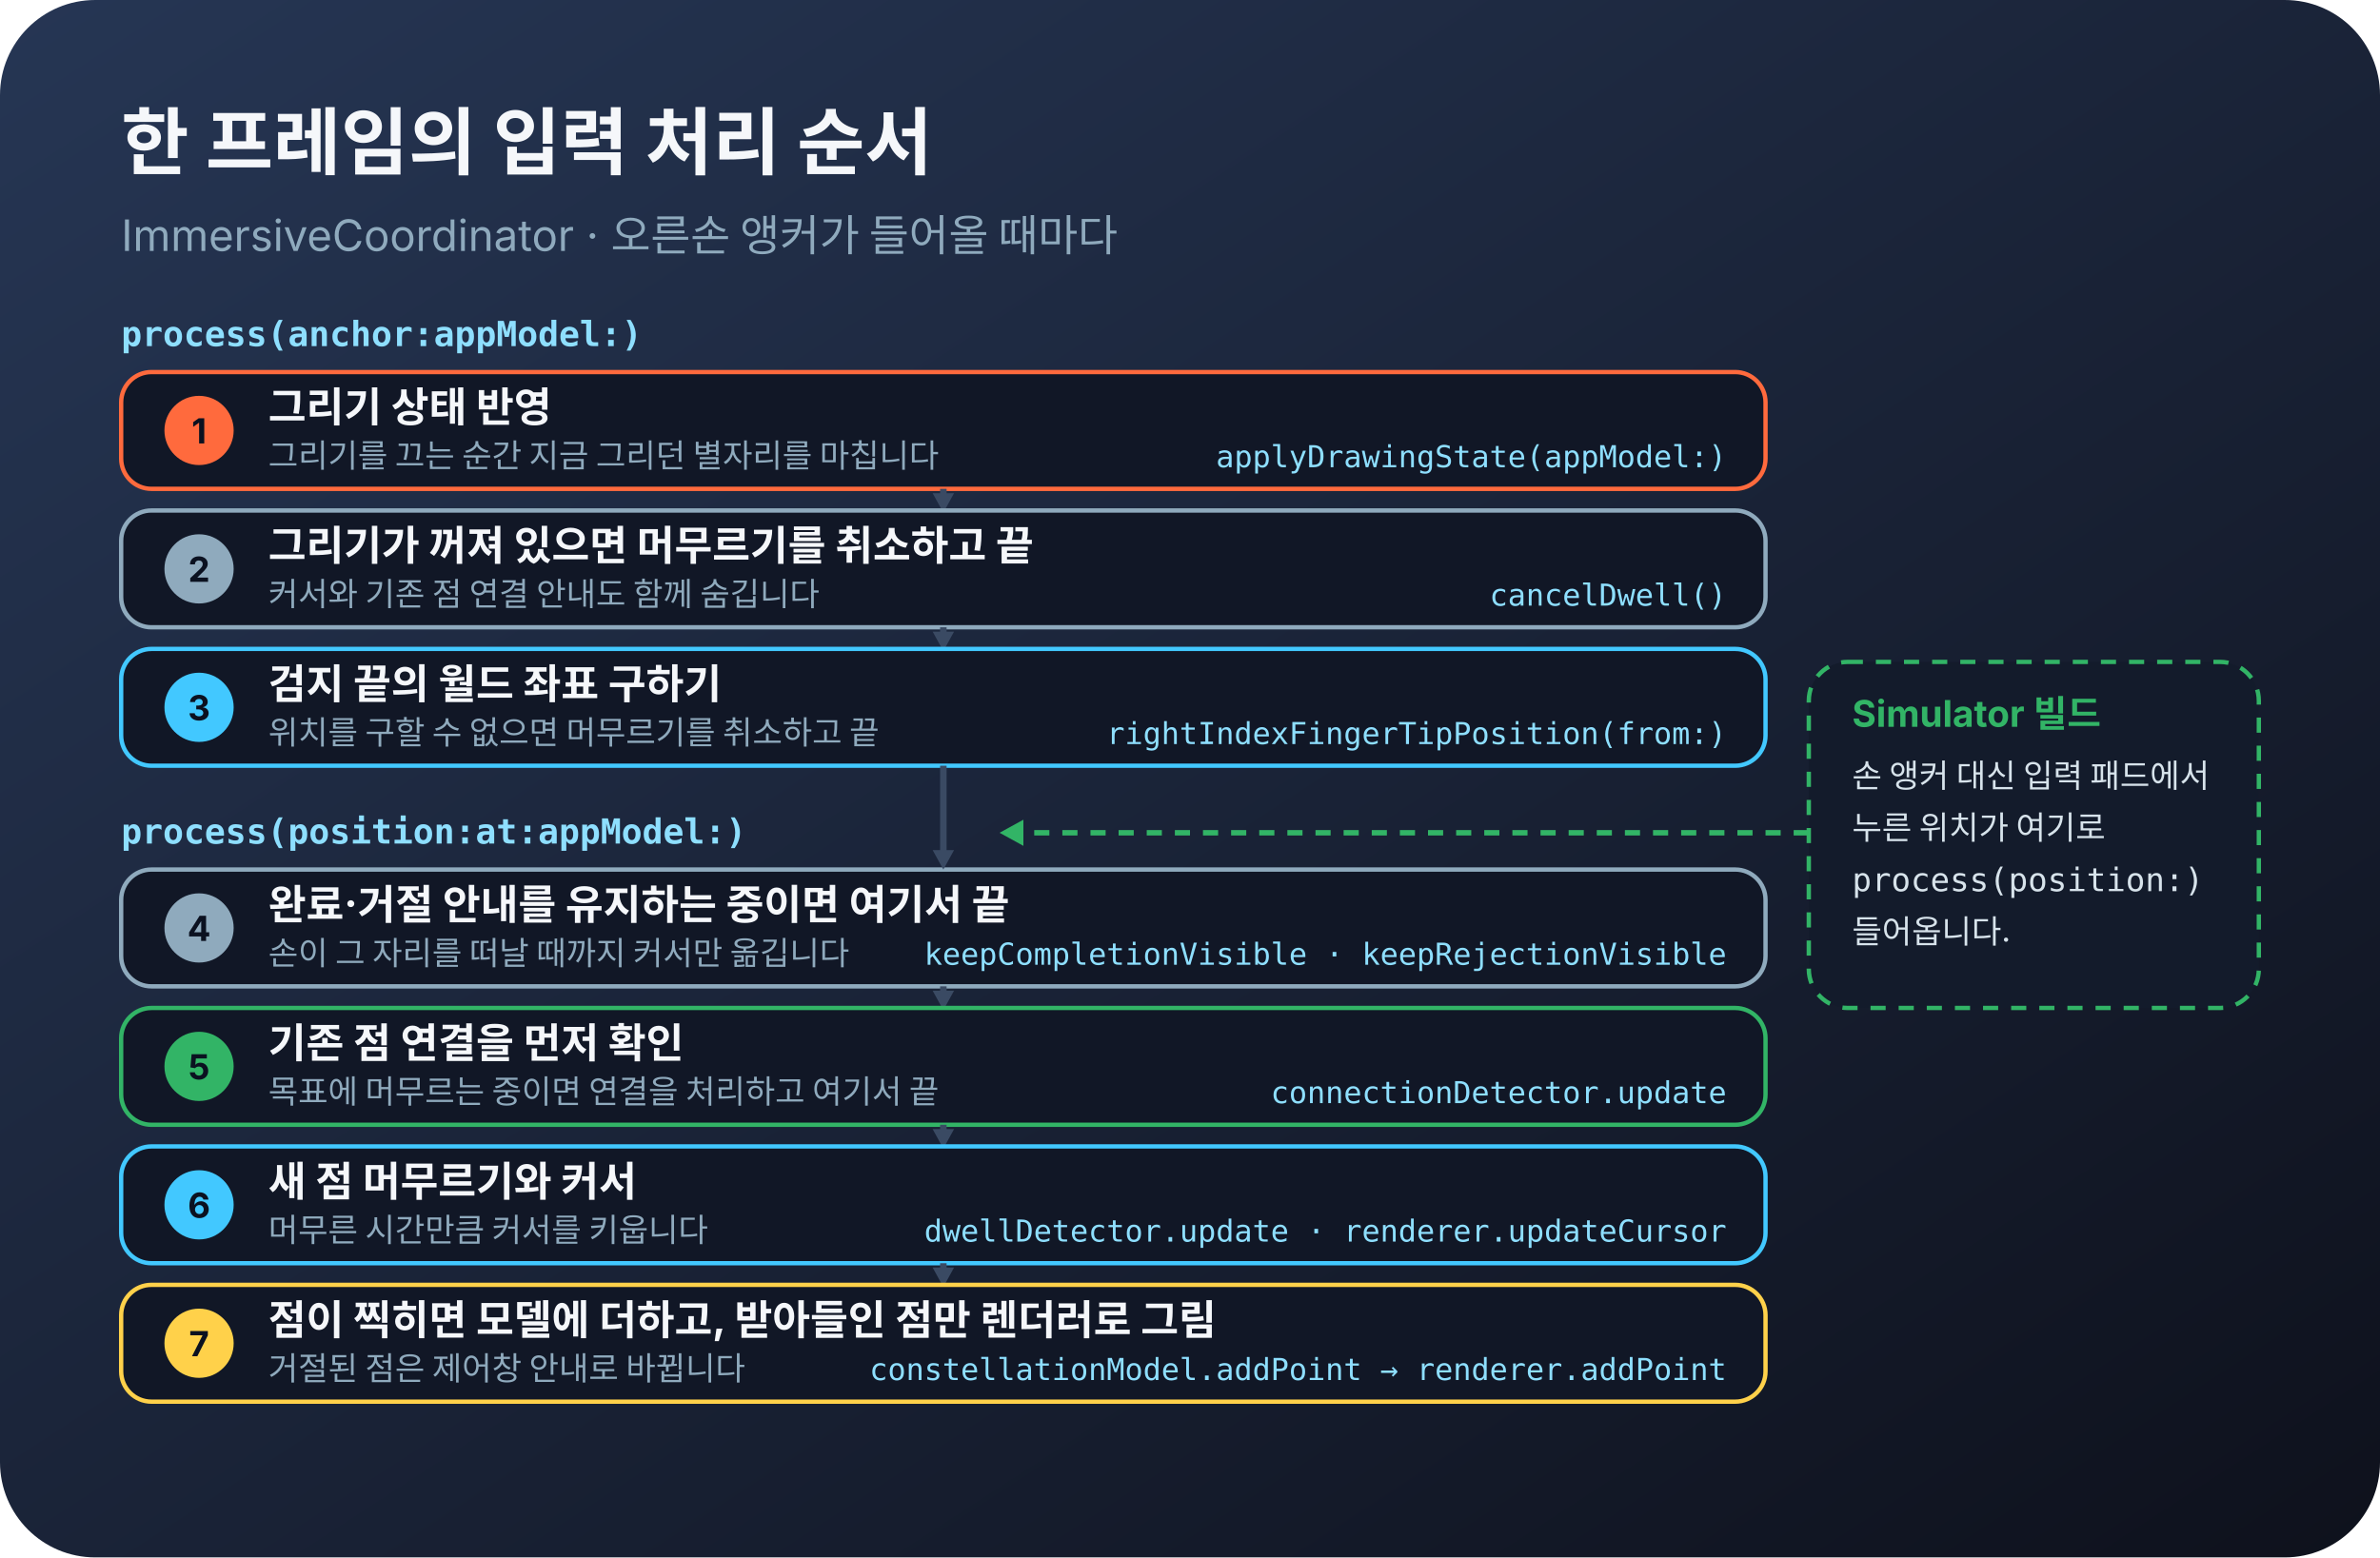
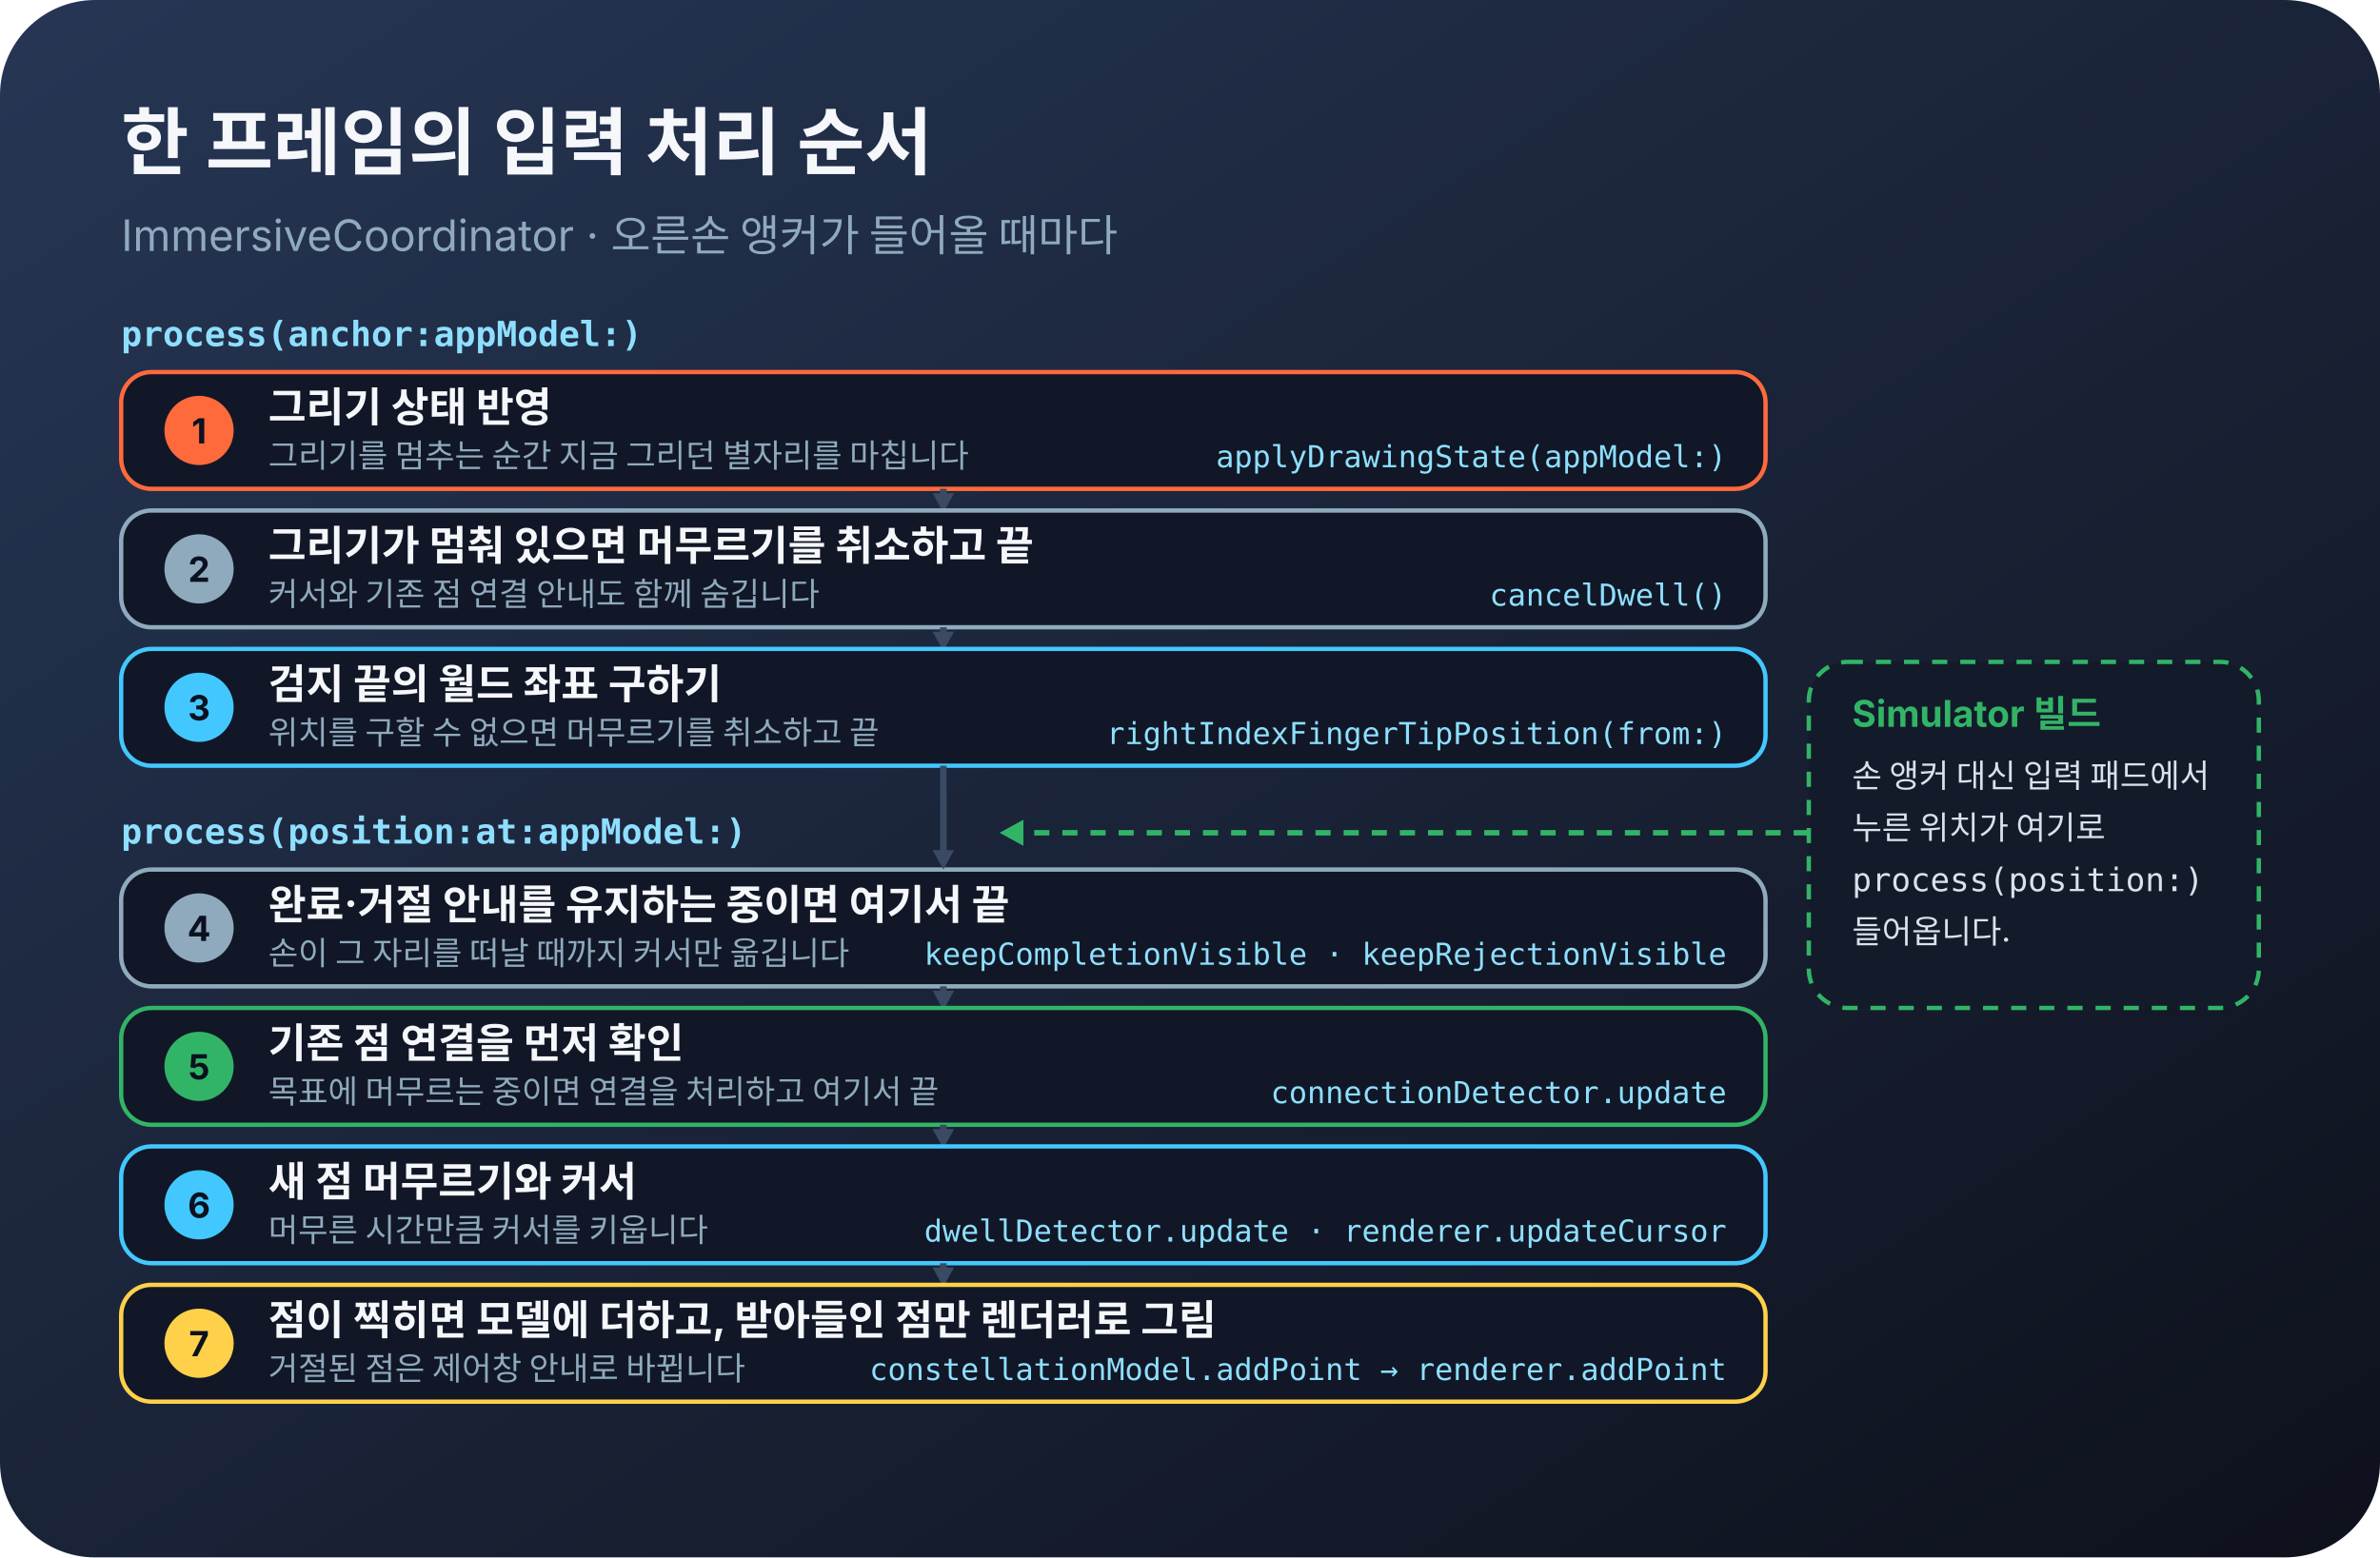
<svg xmlns="http://www.w3.org/2000/svg" width="1100" height="720" viewBox="0 0 1100 720" role="img" aria-labelledby="t d">
  <defs>
    <linearGradient id="bg" x1="0" y1="0" x2="1" y2="1">
      <stop stop-color="#263654" />
      <stop offset="1" stop-color="#0e111c" />
    </linearGradient>
    <linearGradient id="glass" x1="0" y1="0" x2="1" y2="1">
      <stop stop-color="#ffffff" stop-opacity=".22" />
      <stop offset="1" stop-color="#8adfff" stop-opacity=".07" />
    </linearGradient>
    <marker id="head" viewBox="0 0 12 12" refX="9" refY="6" markerWidth="7" markerHeight="7" orient="auto-start-reverse">
      <path d="M1 1 L11 6 L1 11 z" fill="#42c8ff" />
    </marker>
    <marker id="headw" viewBox="0 0 12 12" refX="9" refY="6" markerWidth="7" markerHeight="7" orient="auto-start-reverse">
      <path d="M1 1 L11 6 L1 11 z" fill="#8faabd" />
    </marker>
  </defs>
  <rect x="0" y="0" width="1100" height="720" rx="44" fill="url(#bg)" />
  <text x="56" y="78" fill="#f5f7fa" font-family="-apple-system,'SF Pro Text','Apple SD Gothic Neo',sans-serif" font-size="34" font-weight="700" text-anchor="start">한 프레임의 입력 처리 순서</text>
  <text x="56" y="116" fill="#8faabd" font-family="-apple-system,'SF Pro Text','Apple SD Gothic Neo',sans-serif" font-size="20" font-weight="400" text-anchor="start">ImmersiveCoordinator · 오른손 앵커가 들어올 때마다</text>
  <text x="56" y="160" fill="#8edfff" font-family="ui-monospace,'SFMono-Regular',Menlo,monospace" font-size="16" font-weight="650" text-anchor="start">process(anchor:appModel:)</text>
  <rect x="56" y="172" width="760" height="54" rx="14" fill="#111726" stroke="#ff6a3d" stroke-width="2" />
  <circle cx="92" cy="199" r="16" fill="#ff6a3d" />
  <text x="92" y="205" fill="#0b1120" font-family="-apple-system,'SF Pro Text','Apple SD Gothic Neo',sans-serif" font-size="16" font-weight="700" text-anchor="middle">1</text>
  <text x="124" y="195" fill="#f5f7fa" font-family="-apple-system,'SF Pro Text','Apple SD Gothic Neo',sans-serif" font-size="19" font-weight="650" text-anchor="start">그리기 상태 반영</text>
-   <text x="124" y="216" fill="#8faabd" font-family="-apple-system,'SF Pro Text','Apple SD Gothic Neo',sans-serif" font-size="15" font-weight="400" text-anchor="start">그리기를 끄는 순간 지금 그리던 별자리를 마칩니다</text>
+   <text x="124" y="216" fill="#8faabd" font-family="-apple-system,'SF Pro Text','Apple SD Gothic Neo',sans-serif" font-size="15" font-weight="400" text-anchor="start">그리기를 멈추는 순간 지금 그리던 별자리를 마칩니다</text>
  <text x="798" y="216" fill="#8edfff" font-family="ui-monospace,'SFMono-Regular',Menlo,monospace" font-size="14" font-weight="500" text-anchor="end">applyDrawingState(appModel:)</text>
  <path d="M436 226 v 3" stroke="#3a4a63" stroke-width="3" />
  <path d="M0 0 L-9 4.95 L-9 -4.95 z" fill="#3a4a63" transform="translate(436 237) rotate(90)" />
  <rect x="56" y="236" width="760" height="54" rx="14" fill="#111726" stroke="#8faabd" stroke-width="2" />
  <circle cx="92" cy="263" r="16" fill="#8faabd" />
  <text x="92" y="269" fill="#0b1120" font-family="-apple-system,'SF Pro Text','Apple SD Gothic Neo',sans-serif" font-size="16" font-weight="700" text-anchor="middle">2</text>
-   <text x="124" y="259" fill="#f5f7fa" font-family="-apple-system,'SF Pro Text','Apple SD Gothic Neo',sans-serif" font-size="19" font-weight="650" text-anchor="start">그리기가 꺼져 있으면 머무르기를 취소하고 끝</text>
+   <text x="124" y="259" fill="#f5f7fa" font-family="-apple-system,'SF Pro Text','Apple SD Gothic Neo',sans-serif" font-size="19" font-weight="650" text-anchor="start">그리기가 멈춰 있으면 머무르기를 취소하고 끝</text>
  <text x="124" y="280" fill="#8faabd" font-family="-apple-system,'SF Pro Text','Apple SD Gothic Neo',sans-serif" font-size="15" font-weight="400" text-anchor="start">커서와 기존 점 연결 안내도 함께 숨깁니다</text>
  <text x="798" y="280" fill="#8edfff" font-family="ui-monospace,'SFMono-Regular',Menlo,monospace" font-size="14" font-weight="500" text-anchor="end">cancelDwell()</text>
  <path d="M436 290 v 3" stroke="#3a4a63" stroke-width="3" />
  <path d="M0 0 L-9 4.95 L-9 -4.95 z" fill="#3a4a63" transform="translate(436 301) rotate(90)" />
  <rect x="56" y="300" width="760" height="54" rx="14" fill="#111726" stroke="#42c8ff" stroke-width="2" />
  <circle cx="92" cy="327" r="16" fill="#42c8ff" />
  <text x="92" y="333" fill="#0b1120" font-family="-apple-system,'SF Pro Text','Apple SD Gothic Neo',sans-serif" font-size="16" font-weight="700" text-anchor="middle">3</text>
  <text x="124" y="323" fill="#f5f7fa" font-family="-apple-system,'SF Pro Text','Apple SD Gothic Neo',sans-serif" font-size="19" font-weight="650" text-anchor="start">검지 끝의 월드 좌표 구하기</text>
  <text x="124" y="344" fill="#8faabd" font-family="-apple-system,'SF Pro Text','Apple SD Gothic Neo',sans-serif" font-size="15" font-weight="400" text-anchor="start">위치를 구할 수 없으면 머무르기를 취소하고 끝</text>
  <text x="798" y="344" fill="#8edfff" font-family="ui-monospace,'SFMono-Regular',Menlo,monospace" font-size="14" font-weight="500" text-anchor="end">rightIndexFingerTipPosition(from:)</text>
  <text x="56" y="390" fill="#8edfff" font-family="ui-monospace,'SFMono-Regular',Menlo,monospace" font-size="16" font-weight="650" text-anchor="start">process(position:at:appModel:)</text>
  <rect x="56" y="402" width="760" height="54" rx="14" fill="#111726" stroke="#8faabd" stroke-width="2" />
  <circle cx="92" cy="429" r="16" fill="#8faabd" />
  <text x="92" y="435" fill="#0b1120" font-family="-apple-system,'SF Pro Text','Apple SD Gothic Neo',sans-serif" font-size="16" font-weight="700" text-anchor="middle">4</text>
  <text x="124" y="425" fill="#f5f7fa" font-family="-apple-system,'SF Pro Text','Apple SD Gothic Neo',sans-serif" font-size="19" font-weight="650" text-anchor="start">완료·거절 안내를 유지하는 중이면 여기서 끝</text>
  <text x="124" y="446" fill="#8faabd" font-family="-apple-system,'SF Pro Text','Apple SD Gothic Neo',sans-serif" font-size="15" font-weight="400" text-anchor="start">손이 그 자리를 떠날 때까지 커서만 옮깁니다</text>
  <text x="798" y="446" fill="#8edfff" font-family="ui-monospace,'SFMono-Regular',Menlo,monospace" font-size="14" font-weight="500" text-anchor="end">keepCompletionVisible · keepRejectionVisible</text>
  <path d="M436 456 v 3" stroke="#3a4a63" stroke-width="3" />
  <path d="M0 0 L-9 4.95 L-9 -4.95 z" fill="#3a4a63" transform="translate(436 467) rotate(90)" />
  <rect x="56" y="466" width="760" height="54" rx="14" fill="#111726" stroke="#32b466" stroke-width="2" />
  <circle cx="92" cy="493" r="16" fill="#32b466" />
  <text x="92" y="499" fill="#0b1120" font-family="-apple-system,'SF Pro Text','Apple SD Gothic Neo',sans-serif" font-size="16" font-weight="700" text-anchor="middle">5</text>
  <text x="124" y="489" fill="#f5f7fa" font-family="-apple-system,'SF Pro Text','Apple SD Gothic Neo',sans-serif" font-size="19" font-weight="650" text-anchor="start">기존 점 연결을 먼저 확인</text>
  <text x="124" y="510" fill="#8faabd" font-family="-apple-system,'SF Pro Text','Apple SD Gothic Neo',sans-serif" font-size="15" font-weight="400" text-anchor="start">목표에 머무르는 중이면 연결을 처리하고 여기서 끝</text>
  <text x="798" y="510" fill="#8edfff" font-family="ui-monospace,'SFMono-Regular',Menlo,monospace" font-size="14" font-weight="500" text-anchor="end">connectionDetector.update</text>
  <path d="M436 520 v 3" stroke="#3a4a63" stroke-width="3" />
  <path d="M0 0 L-9 4.95 L-9 -4.95 z" fill="#3a4a63" transform="translate(436 531) rotate(90)" />
  <rect x="56" y="530" width="760" height="54" rx="14" fill="#111726" stroke="#42c8ff" stroke-width="2" />
  <circle cx="92" cy="557" r="16" fill="#42c8ff" />
  <text x="92" y="563" fill="#0b1120" font-family="-apple-system,'SF Pro Text','Apple SD Gothic Neo',sans-serif" font-size="16" font-weight="700" text-anchor="middle">6</text>
  <text x="124" y="553" fill="#f5f7fa" font-family="-apple-system,'SF Pro Text','Apple SD Gothic Neo',sans-serif" font-size="19" font-weight="650" text-anchor="start">새 점 머무르기와 커서</text>
  <text x="124" y="574" fill="#8faabd" font-family="-apple-system,'SF Pro Text','Apple SD Gothic Neo',sans-serif" font-size="15" font-weight="400" text-anchor="start">머무른 시간만큼 커서를 키웁니다</text>
  <text x="798" y="574" fill="#8edfff" font-family="ui-monospace,'SFMono-Regular',Menlo,monospace" font-size="14" font-weight="500" text-anchor="end">dwellDetector.update · renderer.updateCursor</text>
  <path d="M436 584 v 3" stroke="#3a4a63" stroke-width="3" />
  <path d="M0 0 L-9 4.95 L-9 -4.95 z" fill="#3a4a63" transform="translate(436 595) rotate(90)" />
  <rect x="56" y="594" width="760" height="54" rx="14" fill="#111726" stroke="#ffd14a" stroke-width="2" />
  <circle cx="92" cy="621" r="16" fill="#ffd14a" />
  <text x="92" y="627" fill="#0b1120" font-family="-apple-system,'SF Pro Text','Apple SD Gothic Neo',sans-serif" font-size="16" font-weight="700" text-anchor="middle">7</text>
  <text x="124" y="617" fill="#f5f7fa" font-family="-apple-system,'SF Pro Text','Apple SD Gothic Neo',sans-serif" font-size="19" font-weight="650" text-anchor="start">점이 찍히면 모델에 더하고, 받아들인 점만 렌더러로 그림</text>
  <text x="124" y="638" fill="#8faabd" font-family="-apple-system,'SF Pro Text','Apple SD Gothic Neo',sans-serif" font-size="15" font-weight="400" text-anchor="start">거절된 점은 제어창 안내로 바뀝니다</text>
  <text x="798" y="638" fill="#8edfff" font-family="ui-monospace,'SFMono-Regular',Menlo,monospace" font-size="14" font-weight="500" text-anchor="end">constellationModel.addPoint → renderer.addPoint</text>
  <path d="M436 354 V 394" stroke="#3a4a63" stroke-width="3" />
  <path d="M0 0 L-9 4.95 L-9 -4.95 z" fill="#3a4a63" transform="translate(436 402) rotate(90)" />
  <rect x="836" y="306" width="208" height="160" rx="18" fill="#131b2b" stroke="#32b466" stroke-width="2" stroke-dasharray="7 6" />
  <text x="856" y="336" fill="#32b466" font-family="-apple-system,'SF Pro Text','Apple SD Gothic Neo',sans-serif" font-size="17" font-weight="650" text-anchor="start">Simulator 빌드</text>
  <text x="856" y="364" fill="#d7e3eb" font-family="-apple-system,'SF Pro Text','Apple SD Gothic Neo',sans-serif" font-size="15" font-weight="400" text-anchor="start">손 앵커 대신 입력 패드에서</text>
  <text x="856" y="388" fill="#d7e3eb" font-family="-apple-system,'SF Pro Text','Apple SD Gothic Neo',sans-serif" font-size="15" font-weight="400" text-anchor="start">누른 위치가 여기로</text>
  <text x="856" y="412" fill="#d7e3eb" font-family="ui-monospace,'SFMono-Regular',Menlo,monospace" font-size="15" font-weight="400" text-anchor="start">process(position:)</text>
  <text x="856" y="436" fill="#d7e3eb" font-family="-apple-system,'SF Pro Text','Apple SD Gothic Neo',sans-serif" font-size="15" font-weight="400" text-anchor="start">들어옵니다.</text>
  <path d="M836 385 H 470" stroke="#32b466" stroke-width="2.5" stroke-dasharray="7 6" />
  <path d="M0 0 L-11 6.05 L-11 -6.05 z" fill="#32b466" transform="translate(462 385) rotate(180)" />
</svg>
